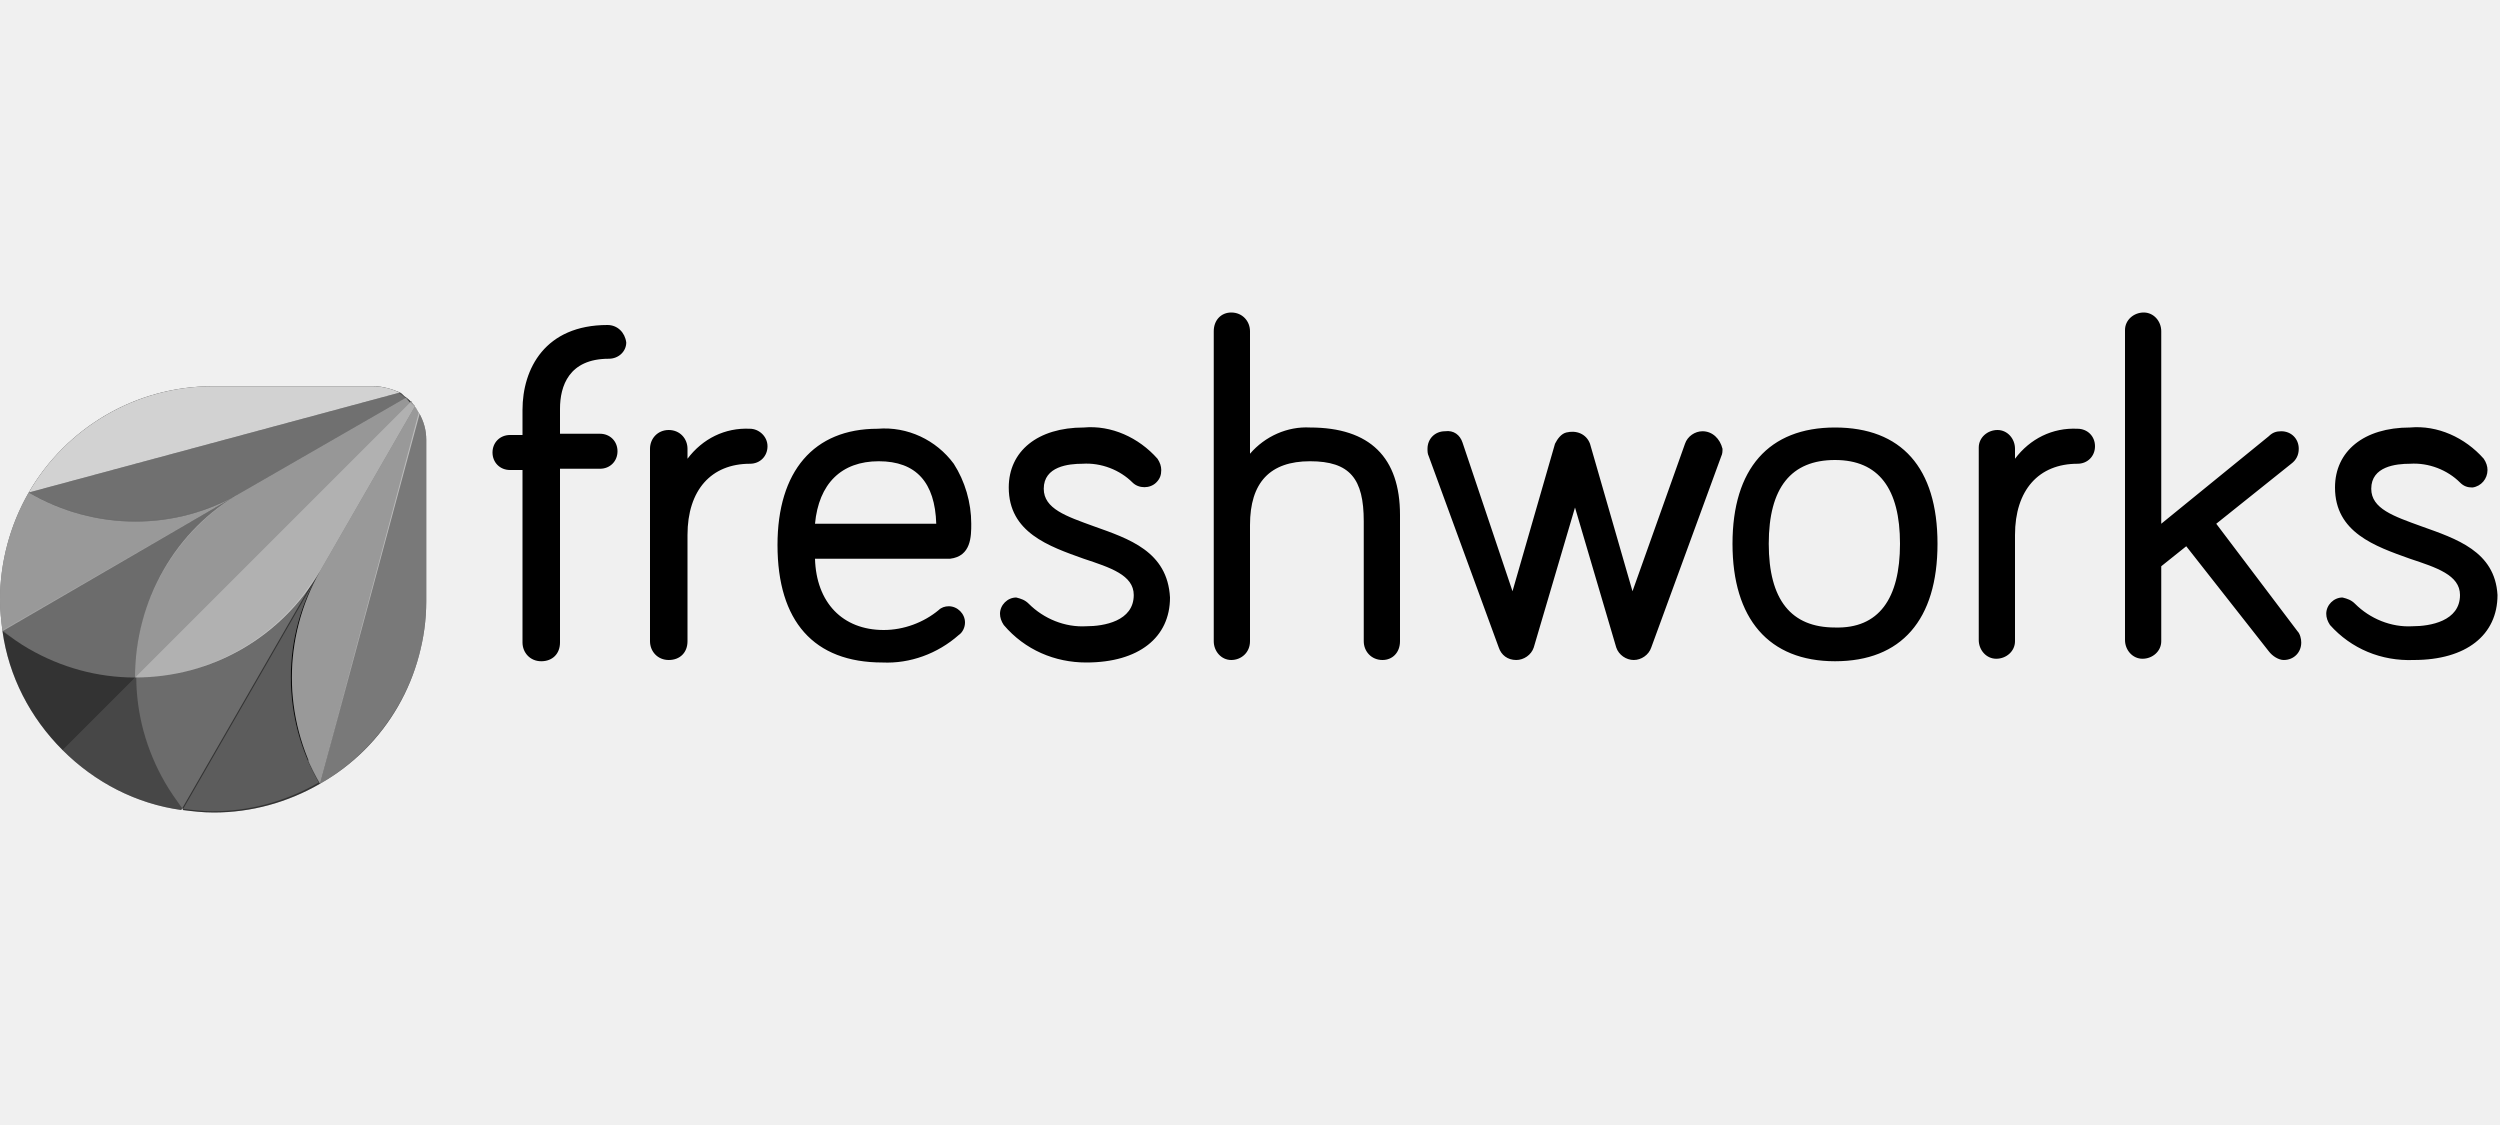
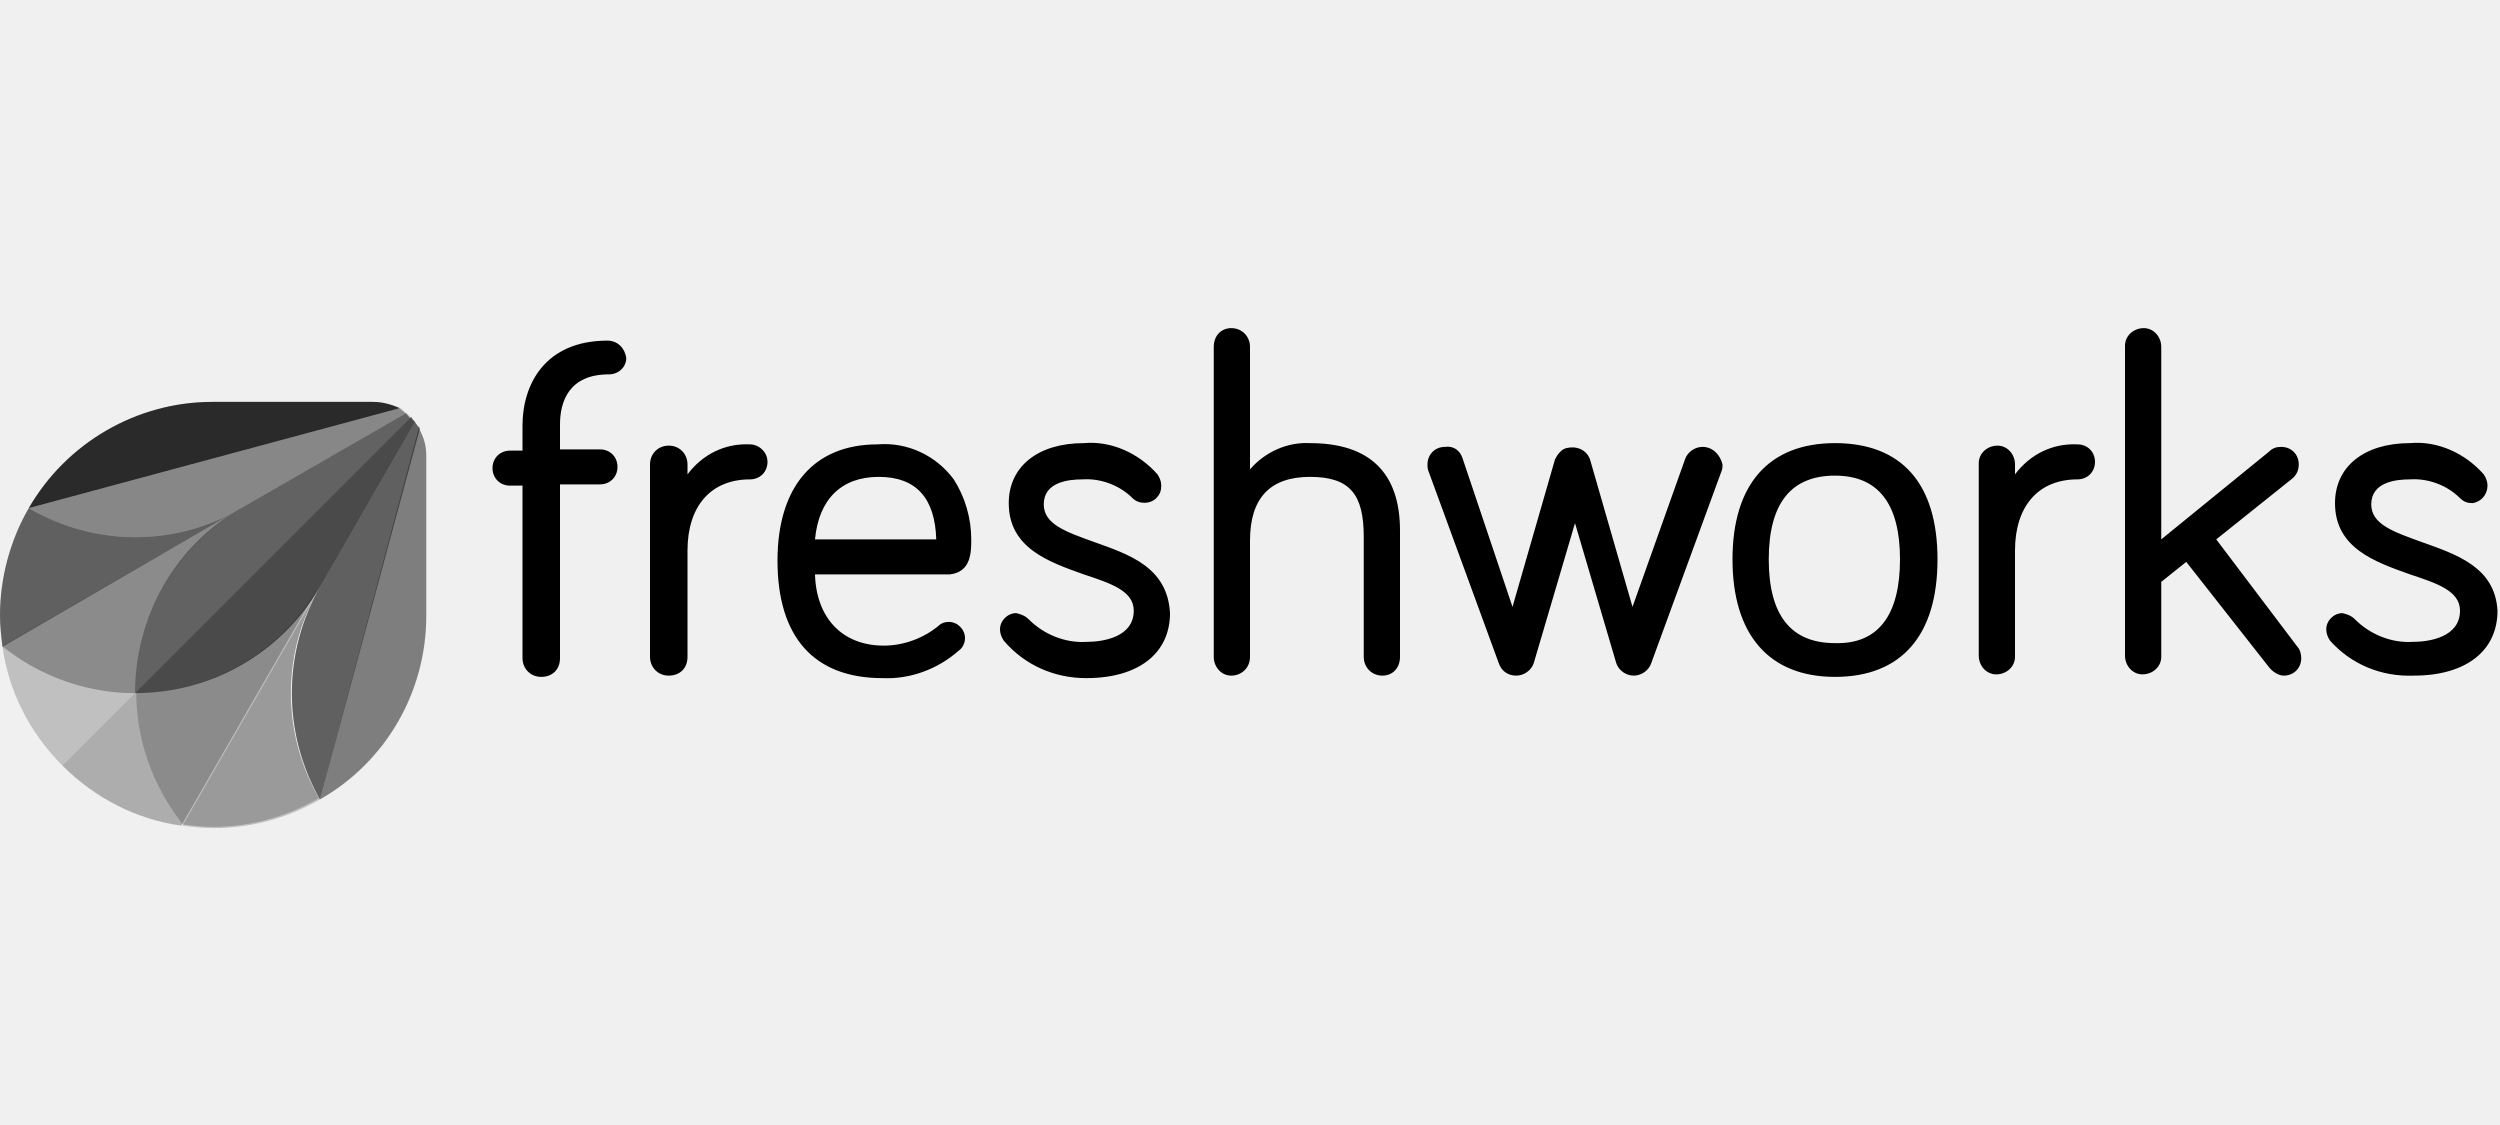
<svg xmlns="http://www.w3.org/2000/svg" width="160px" height="72px" viewBox="0 0 160 72" version="1.1">
  <defs />
  <g id="customer/freshworks" stroke="none" stroke-width="1" fill="none" fill-rule="evenodd">
-     <g id="freshworks" transform="translate(0, 20)" fill-rule="nonzero">
-       <path d="M38.88,0.8 C34.88,0.8 33.44,3.6 33.44,6.24 L33.44,7.84 L32.64,7.84 C32,7.84 31.52,8.32 31.52,8.96 C31.52,9.6 32,10.08 32.64,10.08 L33.44,10.08 L33.44,21.12 C33.44,21.76 33.92,22.32 34.64,22.32 C35.36,22.32 35.84,21.84 35.84,21.12 L35.84,10 L38.4,10 C39.04,10 39.52,9.52 39.52,8.88 C39.52,8.24 39.04,7.76 38.4,7.76 L35.84,7.76 L35.84,6.16 C35.84,4.72 36.4,2.96 38.96,2.96 C39.6,2.96 40.08,2.48 40.08,1.92 C40,1.28 39.52,0.8 38.88,0.8 Z M48,7.44 C46.4,7.36 44.96,8.08 44,9.36 L44,8.72 C44,8.08 43.52,7.52 42.8,7.52 C42.08,7.52 41.6,8.08 41.6,8.72 L41.6,21.04 C41.6,21.68 42.08,22.24 42.8,22.24 C43.52,22.24 44,21.76 44,21.04 L44,14.24 C44,11.36 45.52,9.68 48,9.68 C48.64,9.68 49.12,9.2 49.12,8.56 C49.12,7.92 48.56,7.44 48,7.44 Z M62.16,13.52 C62.16,12.16 61.76,10.8 61.04,9.68 C59.92,8.16 58.08,7.28 56.16,7.44 C52.08,7.44 49.76,10.16 49.76,14.88 C49.76,19.76 52.08,22.4 56.48,22.4 C58.24,22.48 60,21.84 61.36,20.64 C61.6,20.48 61.76,20.16 61.76,19.84 C61.76,19.28 61.28,18.8 60.72,18.8 C60.48,18.8 60.24,18.88 60.08,19.04 C59.12,19.84 57.84,20.32 56.56,20.32 C53.92,20.32 52.24,18.56 52.16,15.76 L60.8,15.76 C62.16,15.6 62.16,14.32 62.16,13.52 Z M56.24,9.52 C58.64,9.52 59.84,10.88 59.92,13.52 L52.16,13.52 C52.4,10.96 53.84,9.52 56.24,9.52 Z M70,13.68 C68.24,13.04 66.8,12.56 66.8,11.28 C66.8,9.84 68.4,9.68 69.28,9.68 C70.48,9.6 71.68,10.08 72.48,10.88 C72.88,11.28 73.6,11.28 74,10.88 C74.24,10.64 74.32,10.4 74.32,10.08 C74.32,9.84 74.24,9.6 74.08,9.36 C72.88,8 71.12,7.2 69.36,7.36 C66.4,7.36 64.56,8.88 64.56,11.2 C64.56,14.08 67.12,14.96 69.36,15.76 C71.04,16.32 72.56,16.8 72.56,18.08 C72.56,19.76 70.64,20.08 69.52,20.08 C68.16,20.16 66.8,19.6 65.84,18.64 C65.6,18.4 65.36,18.32 65.04,18.24 C64.48,18.24 64,18.72 64,19.28 C64,19.52 64.08,19.76 64.24,20 C65.6,21.6 67.52,22.4 69.52,22.4 C72.88,22.4 74.88,20.8 74.88,18.24 C74.72,15.28 72.24,14.48 70,13.68 Z M83.84,7.36 C82.4,7.28 80.96,7.92 80,9.04 L80,1.2 C80,0.56 79.52,0 78.8,0 C78.16,0 77.68,0.48 77.68,1.2 L77.68,21.04 C77.68,21.68 78.16,22.24 78.8,22.24 C79.44,22.24 80,21.76 80,21.04 L80,13.6 C80,10.88 81.28,9.52 83.84,9.52 C86.4,9.52 87.28,10.64 87.28,13.36 L87.28,21.04 C87.28,21.68 87.76,22.24 88.48,22.24 C89.12,22.24 89.6,21.76 89.6,21.04 L89.6,12.96 C89.6,9.28 87.68,7.36 83.84,7.36 Z M108.96,7.6 C108.48,7.6 108,7.92 107.84,8.4 L104.48,17.84 L101.76,8.4 C101.52,7.76 100.88,7.52 100.24,7.68 C99.92,7.76 99.68,8.08 99.52,8.4 L96.8,17.84 L93.6,8.32 C93.44,7.84 93.04,7.52 92.48,7.6 C91.84,7.6 91.36,8.08 91.36,8.72 C91.36,8.88 91.36,9.04 91.44,9.2 L95.92,21.44 C96.08,21.92 96.48,22.24 97.04,22.24 C97.52,22.24 98,21.92 98.16,21.44 L100.8,12.48 L103.44,21.44 C103.6,21.92 104.08,22.24 104.56,22.24 C105.04,22.24 105.52,21.92 105.68,21.44 L110.16,9.2 C110.24,9.04 110.24,8.88 110.24,8.72 C110.08,8.08 109.6,7.6 108.96,7.6 Z M117.44,7.36 C113.2,7.36 110.88,10 110.88,14.8 C110.88,19.6 113.2,22.32 117.44,22.32 C121.68,22.32 124,19.68 124,14.8 C124,9.92 121.68,7.36 117.44,7.36 Z M117.44,20.16 C114.64,20.16 113.2,18.4 113.2,14.8 C113.2,11.2 114.64,9.44 117.44,9.44 C120.24,9.44 121.6,11.28 121.6,14.8 C121.6,18.32 120.24,20.24 117.44,20.16 Z M132.96,7.44 C131.36,7.36 129.92,8.08 128.96,9.36 L128.96,8.72 C128.96,8.08 128.48,7.52 127.84,7.52 C127.2,7.52 126.64,8 126.64,8.64 L126.64,20.96 C126.64,21.6 127.12,22.16 127.76,22.16 C128.4,22.16 128.96,21.68 128.96,21.04 L128.96,14.24 C128.96,11.36 130.48,9.68 132.96,9.68 C133.6,9.68 134.08,9.2 134.08,8.56 C134.08,7.92 133.6,7.44 132.96,7.44 Z M141.84,13.52 L146.64,9.68 C146.96,9.44 147.12,9.12 147.12,8.72 C147.12,8.08 146.64,7.6 146,7.6 C145.68,7.6 145.44,7.68 145.2,7.92 L138.32,13.52 L138.32,1.2 C138.32,0.56 137.84,0 137.2,0 C136.56,0 136,0.48 136,1.12 L136,20.96 C136,21.6 136.48,22.16 137.12,22.16 C137.76,22.16 138.32,21.68 138.32,21.04 L138.32,16.24 L139.92,14.96 L145.2,21.68 C145.44,22 145.84,22.24 146.16,22.24 C146.8,22.24 147.28,21.76 147.28,21.12 C147.28,20.88 147.2,20.56 147.04,20.4 L141.84,13.52 Z M154.96,13.68 C153.2,13.04 151.76,12.56 151.76,11.28 C151.76,9.84 153.36,9.68 154.24,9.68 C155.44,9.6 156.64,10.08 157.44,10.88 C157.68,11.12 157.92,11.2 158.24,11.2 C158.8,11.12 159.2,10.64 159.2,10.08 C159.2,9.84 159.12,9.6 158.96,9.36 C157.76,8 156,7.2 154.24,7.36 C151.28,7.36 149.44,8.88 149.44,11.2 C149.44,14.08 152,14.96 154.24,15.76 C155.92,16.32 157.44,16.8 157.44,18.08 C157.44,19.76 155.52,20.08 154.4,20.08 C153.04,20.16 151.68,19.6 150.72,18.64 C150.48,18.4 150.24,18.32 149.92,18.24 C149.36,18.24 148.88,18.72 148.88,19.28 C148.88,19.52 148.96,19.76 149.12,20 C150.48,21.52 152.4,22.32 154.48,22.24 C157.84,22.24 159.84,20.64 159.84,18.08 C159.68,15.28 157.2,14.48 154.96,13.68 Z" id="Shape" fill="#000000" />
-       <path d="M0.16,20.4 C0.56,23.28 1.92,25.92 4,28 L8.64,23.36 C8.64,18.48 11.2,14 15.44,11.52 L0.16,20.4 Z M8.64,23.36 C6.24,23.36 3.92,22.72 1.84,21.52 C1.28,21.2 0.72,20.8 0.16,20.4 C0.56,23.28 1.92,25.92 4,28 L8.64,23.36 Z M8.64,23.36 L4,28 C6.08,30.08 8.72,31.44 11.6,31.84 L20.4,16.56 C18,20.72 13.52,23.36 8.64,23.36 Z M10.48,30.16 C9.28,28.08 8.64,25.76 8.64,23.36 L4,28 C6.08,30.08 8.72,31.44 11.6,31.84 C11.2,31.28 10.8,30.72 10.48,30.16 Z M26,5.44 L15.44,11.52 C11.2,13.92 6.08,13.92 1.84,11.52 C0.64,13.6 6.9388939e-16,16 6.9388939e-16,18.4 C6.9388939e-16,19.04 0.08,19.76 0.16,20.4 C0.72,20.8 1.28,21.2 1.84,21.52 C3.92,22.72 6.24,23.36 8.64,23.36 L26.24,5.76 C26.16,5.68 26.08,5.6 26,5.44 Z M1.84,21.52 C3.92,22.72 6.24,23.36 8.64,23.36 C8.64,18.48 11.2,14 15.44,11.52 L0.16,20.32 C0.72,20.8 1.28,21.2 1.84,21.52 Z M1.84,11.52 C0.64,13.6 6.9388939e-16,16 6.9388939e-16,18.4 C6.9388939e-16,19.04 0.08,19.76 0.16,20.4 L15.44,11.52 C11.28,14 6.08,14 1.84,11.52 Z M26.24,5.76 C26,5.52 25.84,5.36 25.6,5.2 C25.12,4.88 24.48,4.72 23.92,4.72 L13.6,4.72 C8.72,4.72 4.24,7.36 1.84,11.52 C6.08,13.92 11.2,13.92 15.44,11.52 C11.2,13.92 8.64,18.48 8.64,23.36 C13.52,23.36 18,20.8 20.48,16.56 L26.56,6 C26.4,5.92 26.32,5.84 26.24,5.76 Z M15.44,11.52 L26,5.44 C25.84,5.36 25.76,5.2 25.6,5.12 L1.84,11.52 C6.08,14 11.28,14 15.44,11.52 Z M23.84,4.72 L13.6,4.72 C8.72,4.72 4.24,7.36 1.84,11.52 L25.6,5.12 C25.04,4.88 24.48,4.72 23.84,4.72 Z M20.48,16.56 L26.56,6 C26.48,5.92 26.4,5.84 26.32,5.68 L8.72,23.28 C8.72,25.68 9.36,28 10.56,30.08 C10.88,30.64 11.28,31.2 11.68,31.76 C12.32,31.84 12.96,31.92 13.6,31.92 C16,31.92 18.32,31.28 20.4,30.08 C18,25.92 18,20.72 20.48,16.56 Z M8.64,23.36 C8.64,25.76 9.28,28.08 10.48,30.16 C10.8,30.72 11.2,31.28 11.6,31.84 L20.4,16.56 C18,20.72 13.52,23.36 8.64,23.36 Z M20.48,16.56 L11.68,31.84 C12.32,31.92 12.96,32 13.68,32 C16.08,32 18.4,31.36 20.48,30.16 C18,25.92 18,20.72 20.48,16.56 Z M26.8,6.4 C26.56,6 26.32,5.68 26,5.44 L15.44,11.52 C11.2,13.92 8.64,18.48 8.64,23.36 C13.52,23.36 18,20.8 20.48,16.56 C18.08,20.8 18.08,25.92 20.48,30.16 C24.64,27.76 27.28,23.28 27.28,18.48 L27.28,8.16 C27.28,7.52 27.12,6.96 26.8,6.4 Z M26,5.44 L15.44,11.52 C11.2,13.92 8.64,18.48 8.64,23.36 L26.24,5.76 C26.16,5.68 26.08,5.52 26,5.44 Z M8.64,23.36 C13.52,23.36 18,20.8 20.48,16.56 L26.56,6 C26.48,5.92 26.4,5.84 26.32,5.68 L8.64,23.36 Z M25.417,6 L19.337,16.56 C16.937,20.8 16.937,25.92 19.337,30.16 L25.737,6.4 C25.577,6.24 25.497,6.16 25.417,6 Z M20.48,30.16 C24.72,27.76 27.28,23.28 27.28,18.4 L27.28,8.16 C27.28,7.52 27.12,6.96 26.8,6.4 L20.48,30.16 Z" id="Combined-Shape" fill="#000000" />
-       <g id="Group" transform="translate(0, 4.571429)" fill="#FFFFFF">
+     <g id="freshworks" transform="translate(0, 21)" fill="#000000" fill-rule="nonzero">
+       <path d="M38.88,0.8 C34.88,0.8 33.44,3.6 33.44,6.24 L33.44,7.84 L32.64,7.84 C32,7.84 31.52,8.32 31.52,8.96 C31.52,9.6 32,10.08 32.64,10.08 L33.44,10.08 L33.44,21.12 C33.44,21.76 33.92,22.32 34.64,22.32 C35.36,22.32 35.84,21.84 35.84,21.12 L35.84,10 L38.4,10 C39.04,10 39.52,9.52 39.52,8.88 C39.52,8.24 39.04,7.76 38.4,7.76 L35.84,7.76 L35.84,6.16 C35.84,4.72 36.4,2.96 38.96,2.96 C39.6,2.96 40.08,2.48 40.08,1.92 C40,1.28 39.52,0.8 38.88,0.8 Z M48,7.44 C46.4,7.36 44.96,8.08 44,9.36 L44,8.72 C44,8.08 43.52,7.52 42.8,7.52 C42.08,7.52 41.6,8.08 41.6,8.72 L41.6,21.04 C41.6,21.68 42.08,22.24 42.8,22.24 C43.52,22.24 44,21.76 44,21.04 L44,14.24 C44,11.36 45.52,9.68 48,9.68 C48.64,9.68 49.12,9.2 49.12,8.56 C49.12,7.92 48.56,7.44 48,7.44 Z M62.16,13.52 C62.16,12.16 61.76,10.8 61.04,9.68 C59.92,8.16 58.08,7.28 56.16,7.44 C52.08,7.44 49.76,10.16 49.76,14.88 C49.76,19.76 52.08,22.4 56.48,22.4 C58.24,22.48 60,21.84 61.36,20.64 C61.6,20.48 61.76,20.16 61.76,19.84 C61.76,19.28 61.28,18.8 60.72,18.8 C60.48,18.8 60.24,18.88 60.08,19.04 C59.12,19.84 57.84,20.32 56.56,20.32 C53.92,20.32 52.24,18.56 52.16,15.76 L60.8,15.76 C62.16,15.6 62.16,14.32 62.16,13.52 Z M56.24,9.52 C58.64,9.52 59.84,10.88 59.92,13.52 L52.16,13.52 C52.4,10.96 53.84,9.52 56.24,9.52 Z M70,13.68 C68.24,13.04 66.8,12.56 66.8,11.28 C66.8,9.84 68.4,9.68 69.28,9.68 C70.48,9.6 71.68,10.08 72.48,10.88 C72.88,11.28 73.6,11.28 74,10.88 C74.24,10.64 74.32,10.4 74.32,10.08 C74.32,9.84 74.24,9.6 74.08,9.36 C72.88,8 71.12,7.2 69.36,7.36 C66.4,7.36 64.56,8.88 64.56,11.2 C64.56,14.08 67.12,14.96 69.36,15.76 C71.04,16.32 72.56,16.8 72.56,18.08 C72.56,19.76 70.64,20.08 69.52,20.08 C68.16,20.16 66.8,19.6 65.84,18.64 C65.6,18.4 65.36,18.32 65.04,18.24 C64.48,18.24 64,18.72 64,19.28 C64,19.52 64.08,19.76 64.24,20 C65.6,21.6 67.52,22.4 69.52,22.4 C72.88,22.4 74.88,20.8 74.88,18.24 C74.72,15.28 72.24,14.48 70,13.68 Z M83.84,7.36 C82.4,7.28 80.96,7.92 80,9.04 L80,1.2 C80,0.56 79.52,0 78.8,0 C78.16,0 77.68,0.48 77.68,1.2 L77.68,21.04 C77.68,21.68 78.16,22.24 78.8,22.24 C79.44,22.24 80,21.76 80,21.04 L80,13.6 C80,10.88 81.28,9.52 83.84,9.52 C86.4,9.52 87.28,10.64 87.28,13.36 L87.28,21.04 C87.28,21.68 87.76,22.24 88.48,22.24 C89.12,22.24 89.6,21.76 89.6,21.04 L89.6,12.96 C89.6,9.28 87.68,7.36 83.84,7.36 Z M108.96,7.6 C108.48,7.6 108,7.92 107.84,8.4 L104.48,17.84 L101.76,8.4 C101.52,7.76 100.88,7.52 100.24,7.68 C99.92,7.76 99.68,8.08 99.52,8.4 L96.8,17.84 L93.6,8.32 C93.44,7.84 93.04,7.52 92.48,7.6 C91.84,7.6 91.36,8.08 91.36,8.72 C91.36,8.88 91.36,9.04 91.44,9.2 L95.92,21.44 C96.08,21.92 96.48,22.24 97.04,22.24 C97.52,22.24 98,21.92 98.16,21.44 L100.8,12.48 L103.44,21.44 C103.6,21.92 104.08,22.24 104.56,22.24 C105.04,22.24 105.52,21.92 105.68,21.44 L110.16,9.2 C110.24,9.04 110.24,8.88 110.24,8.72 C110.08,8.08 109.6,7.6 108.96,7.6 Z M117.44,7.36 C113.2,7.36 110.88,10 110.88,14.8 C110.88,19.6 113.2,22.32 117.44,22.32 C121.68,22.32 124,19.68 124,14.8 C124,9.92 121.68,7.36 117.44,7.36 Z M117.44,20.16 C114.64,20.16 113.2,18.4 113.2,14.8 C113.2,11.2 114.64,9.44 117.44,9.44 C120.24,9.44 121.6,11.28 121.6,14.8 C121.6,18.32 120.24,20.24 117.44,20.16 Z M132.96,7.44 C131.36,7.36 129.92,8.08 128.96,9.36 L128.96,8.72 C128.96,8.08 128.48,7.52 127.84,7.52 C127.2,7.52 126.64,8 126.64,8.64 L126.64,20.96 C126.64,21.6 127.12,22.16 127.76,22.16 C128.4,22.16 128.96,21.68 128.96,21.04 L128.96,14.24 C128.96,11.36 130.48,9.68 132.96,9.68 C133.6,9.68 134.08,9.2 134.08,8.56 C134.08,7.92 133.6,7.44 132.96,7.44 Z M141.84,13.52 L146.64,9.68 C146.96,9.44 147.12,9.12 147.12,8.72 C147.12,8.08 146.64,7.6 146,7.6 C145.68,7.6 145.44,7.68 145.2,7.92 L138.32,13.52 L138.32,1.2 C138.32,0.56 137.84,0 137.2,0 C136.56,0 136,0.48 136,1.12 L136,20.96 C136,21.6 136.48,22.16 137.12,22.16 C137.76,22.16 138.32,21.68 138.32,21.04 L138.32,16.24 L139.92,14.96 L145.2,21.68 C145.44,22 145.84,22.24 146.16,22.24 C146.8,22.24 147.28,21.76 147.28,21.12 C147.28,20.88 147.2,20.56 147.04,20.4 L141.84,13.52 Z M154.96,13.68 C153.2,13.04 151.76,12.56 151.76,11.28 C151.76,9.84 153.36,9.68 154.24,9.68 C155.44,9.6 156.64,10.08 157.44,10.88 C157.68,11.12 157.92,11.2 158.24,11.2 C158.8,11.12 159.2,10.64 159.2,10.08 C159.2,9.84 159.12,9.6 158.96,9.36 C157.76,8 156,7.2 154.24,7.36 C151.28,7.36 149.44,8.88 149.44,11.2 C149.44,14.08 152,14.96 154.24,15.76 C155.92,16.32 157.44,16.8 157.44,18.08 C157.44,19.76 155.52,20.08 154.4,20.08 C153.04,20.16 151.68,19.6 150.72,18.64 C150.48,18.4 150.24,18.32 149.92,18.24 C149.36,18.24 148.88,18.72 148.88,19.28 C148.88,19.52 148.96,19.76 149.12,20 C150.48,21.52 152.4,22.32 154.48,22.24 C157.84,22.24 159.84,20.64 159.84,18.08 C159.68,15.28 157.2,14.48 154.96,13.68 Z" id="Shape" />
+       <g id="Group" transform="translate(0, 4.571429)">
        <path d="M0.16,15.829 C0.56,18.709 1.92,21.349 4,23.429 L8.64,18.789 C8.64,13.909 11.2,9.429 15.44,6.949 L0.16,15.829 Z" id="Shape" opacity="0.2" />
        <path d="M8.64,18.789 L4,23.429 C6.08,25.509 8.72,26.869 11.6,27.269 L20.4,11.989 C18,16.149 13.52,18.789 8.64,18.789 Z" id="Shape" opacity="0.2" />
        <path d="M10.48,25.589 C9.28,23.509 8.64,21.189 8.64,18.789 L4,23.429 C6.08,25.509 8.72,26.869 11.6,27.269 C11.2,26.709 10.8,26.149 10.48,25.589 Z" id="Shape" opacity="0.1" />
        <path d="M26,0.869 L15.44,6.949 C11.2,9.349 6.08,9.349 1.84,6.949 C0.64,9.029 0,11.429 0,13.829 C0,14.469 0.08,15.189 0.16,15.829 C0.72,16.229 1.28,16.629 1.84,16.949 C3.92,18.149 6.24,18.789 8.64,18.789 L26.24,1.189 C26.16,1.109 26.08,1.029 26,0.869 Z" id="Shape" opacity="0.2" />
        <path d="M1.84,16.949 C3.92,18.149 6.24,18.789 8.64,18.789 C8.64,13.909 11.2,9.429 15.44,6.949 L0.16,15.749 C0.72,16.229 1.28,16.629 1.84,16.949 Z" id="Shape" opacity="0.1" />
        <path d="M1.84,6.949 C0.64,9.029 0,11.429 0,13.829 C0,14.469 0.08,15.189 0.16,15.829 L15.44,6.949 C11.28,9.429 6.08,9.429 1.84,6.949 Z" id="Shape" opacity="0.5" />
        <path d="M26.24,1.189 C26,0.949 25.84,0.789 25.6,0.629 C25.12,0.309 24.48,0.149 23.92,0.149 L13.6,0.149 C8.72,0.149 4.24,2.789 1.84,6.949 C6.08,9.349 11.2,9.349 15.44,6.949 C11.2,9.349 8.64,13.909 8.64,18.789 C13.52,18.789 18,16.229 20.48,11.989 L26.56,1.429 C26.4,1.349 26.32,1.269 26.24,1.189 Z" id="Shape" opacity="0.2" />
        <path d="M15.44,6.949 L26,0.869 C25.84,0.789 25.76,0.629 25.6,0.549 L1.84,6.949 C6.08,9.429 11.28,9.429 15.44,6.949 Z" id="Shape" opacity="0.3" />
        <path d="M23.84,0.149 L13.6,0.149 C8.72,0.149 4.24,2.789 1.84,6.949 L25.6,0.549 C25.04,0.309 24.48,0.149 23.84,0.149 Z" id="Shape" opacity="0.78" />
        <path d="M20.48,11.989 L26.56,1.429 C26.48,1.349 26.4,1.269 26.32,1.109 L8.72,18.709 C8.72,21.109 9.36,23.429 10.56,25.509 C10.88,26.069 11.28,26.629 11.68,27.189 C12.32,27.269 12.96,27.349 13.6,27.349 C16,27.349 18.32,26.709 20.4,25.509 C18,21.349 18,16.149 20.48,11.989 Z" id="Shape" opacity="0.2" />
        <path d="M8.64,18.789 C8.64,21.189 9.28,23.509 10.48,25.589 C10.8,26.149 11.2,26.709 11.6,27.269 L20.4,11.989 C18,16.149 13.52,18.789 8.64,18.789 Z" id="Shape" opacity="0.1" />
        <path d="M20.48,11.989 L11.68,27.269 C12.32,27.349 12.96,27.429 13.68,27.429 C16.08,27.429 18.4,26.789 20.48,25.589 C18,21.349 18,16.149 20.48,11.989 Z" id="Shape" opacity="0.2" />
        <path d="M26.8,1.829 C26.56,1.429 26.32,1.109 26,0.869 L15.44,6.949 C11.2,9.349 8.64,13.909 8.64,18.789 C13.52,18.789 18,16.229 20.48,11.989 C18.08,16.229 18.08,21.349 20.48,25.589 C24.64,23.189 27.28,18.709 27.28,13.909 L27.28,3.589 C27.28,2.949 27.12,2.389 26.8,1.829 Z" id="Shape" opacity="0.2" />
        <path d="M26,0.869 L15.44,6.949 C11.2,9.349 8.64,13.909 8.64,18.789 L26.24,1.189 C26.16,1.109 26.08,0.949 26,0.869 Z" id="Shape" opacity="0.2" />
        <path d="M8.64,18.789 C13.52,18.789 18,16.229 20.48,11.989 L26.56,1.429 C26.48,1.349 26.4,1.269 26.32,1.109 L8.64,18.789 Z" id="Shape" opacity="0.4" />
        <path d="M26.56,1.429 L20.48,11.989 C18.08,16.229 18.08,21.349 20.48,25.589 L26.88,1.829 C26.72,1.669 26.64,1.589 26.56,1.429 Z" id="Shape" opacity="0.5" />
        <path d="M20.48,25.589 C24.72,23.189 27.28,18.709 27.28,13.829 L27.28,3.589 C27.28,2.949 27.12,2.389 26.8,1.829 L20.48,25.589 Z" id="Shape" opacity="0.34" />
      </g>
    </g>
  </g>
</svg>
